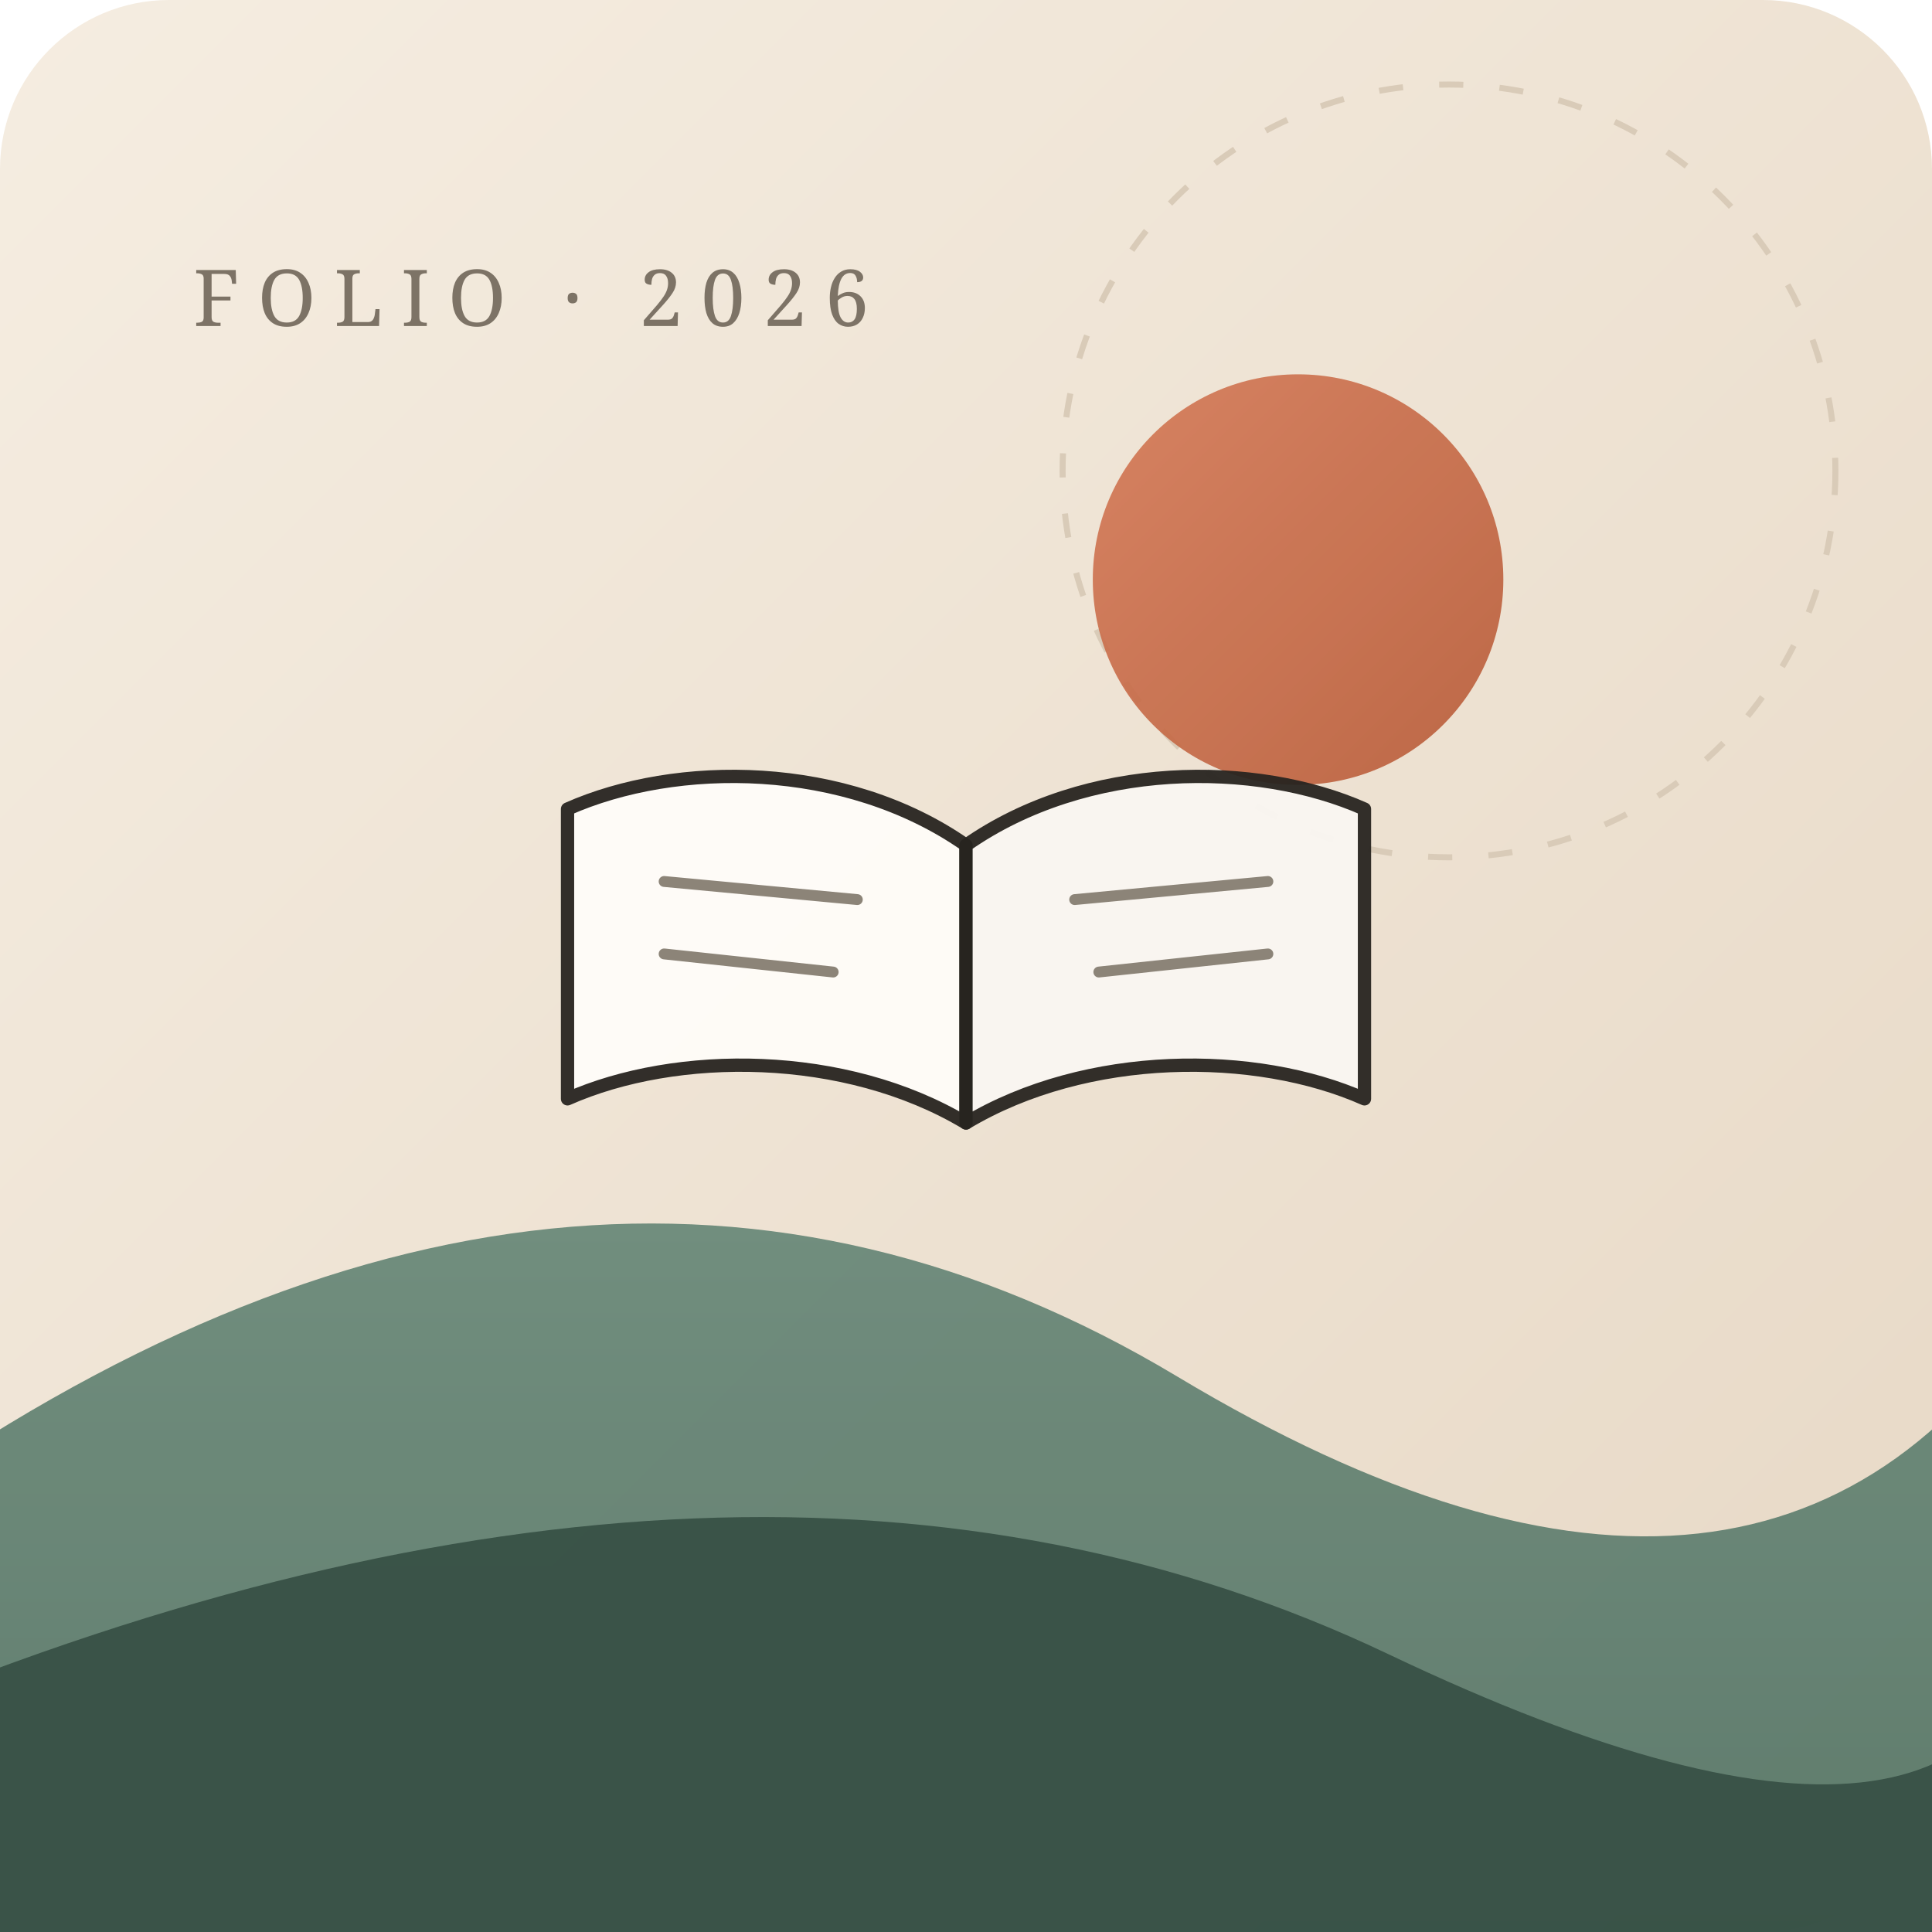
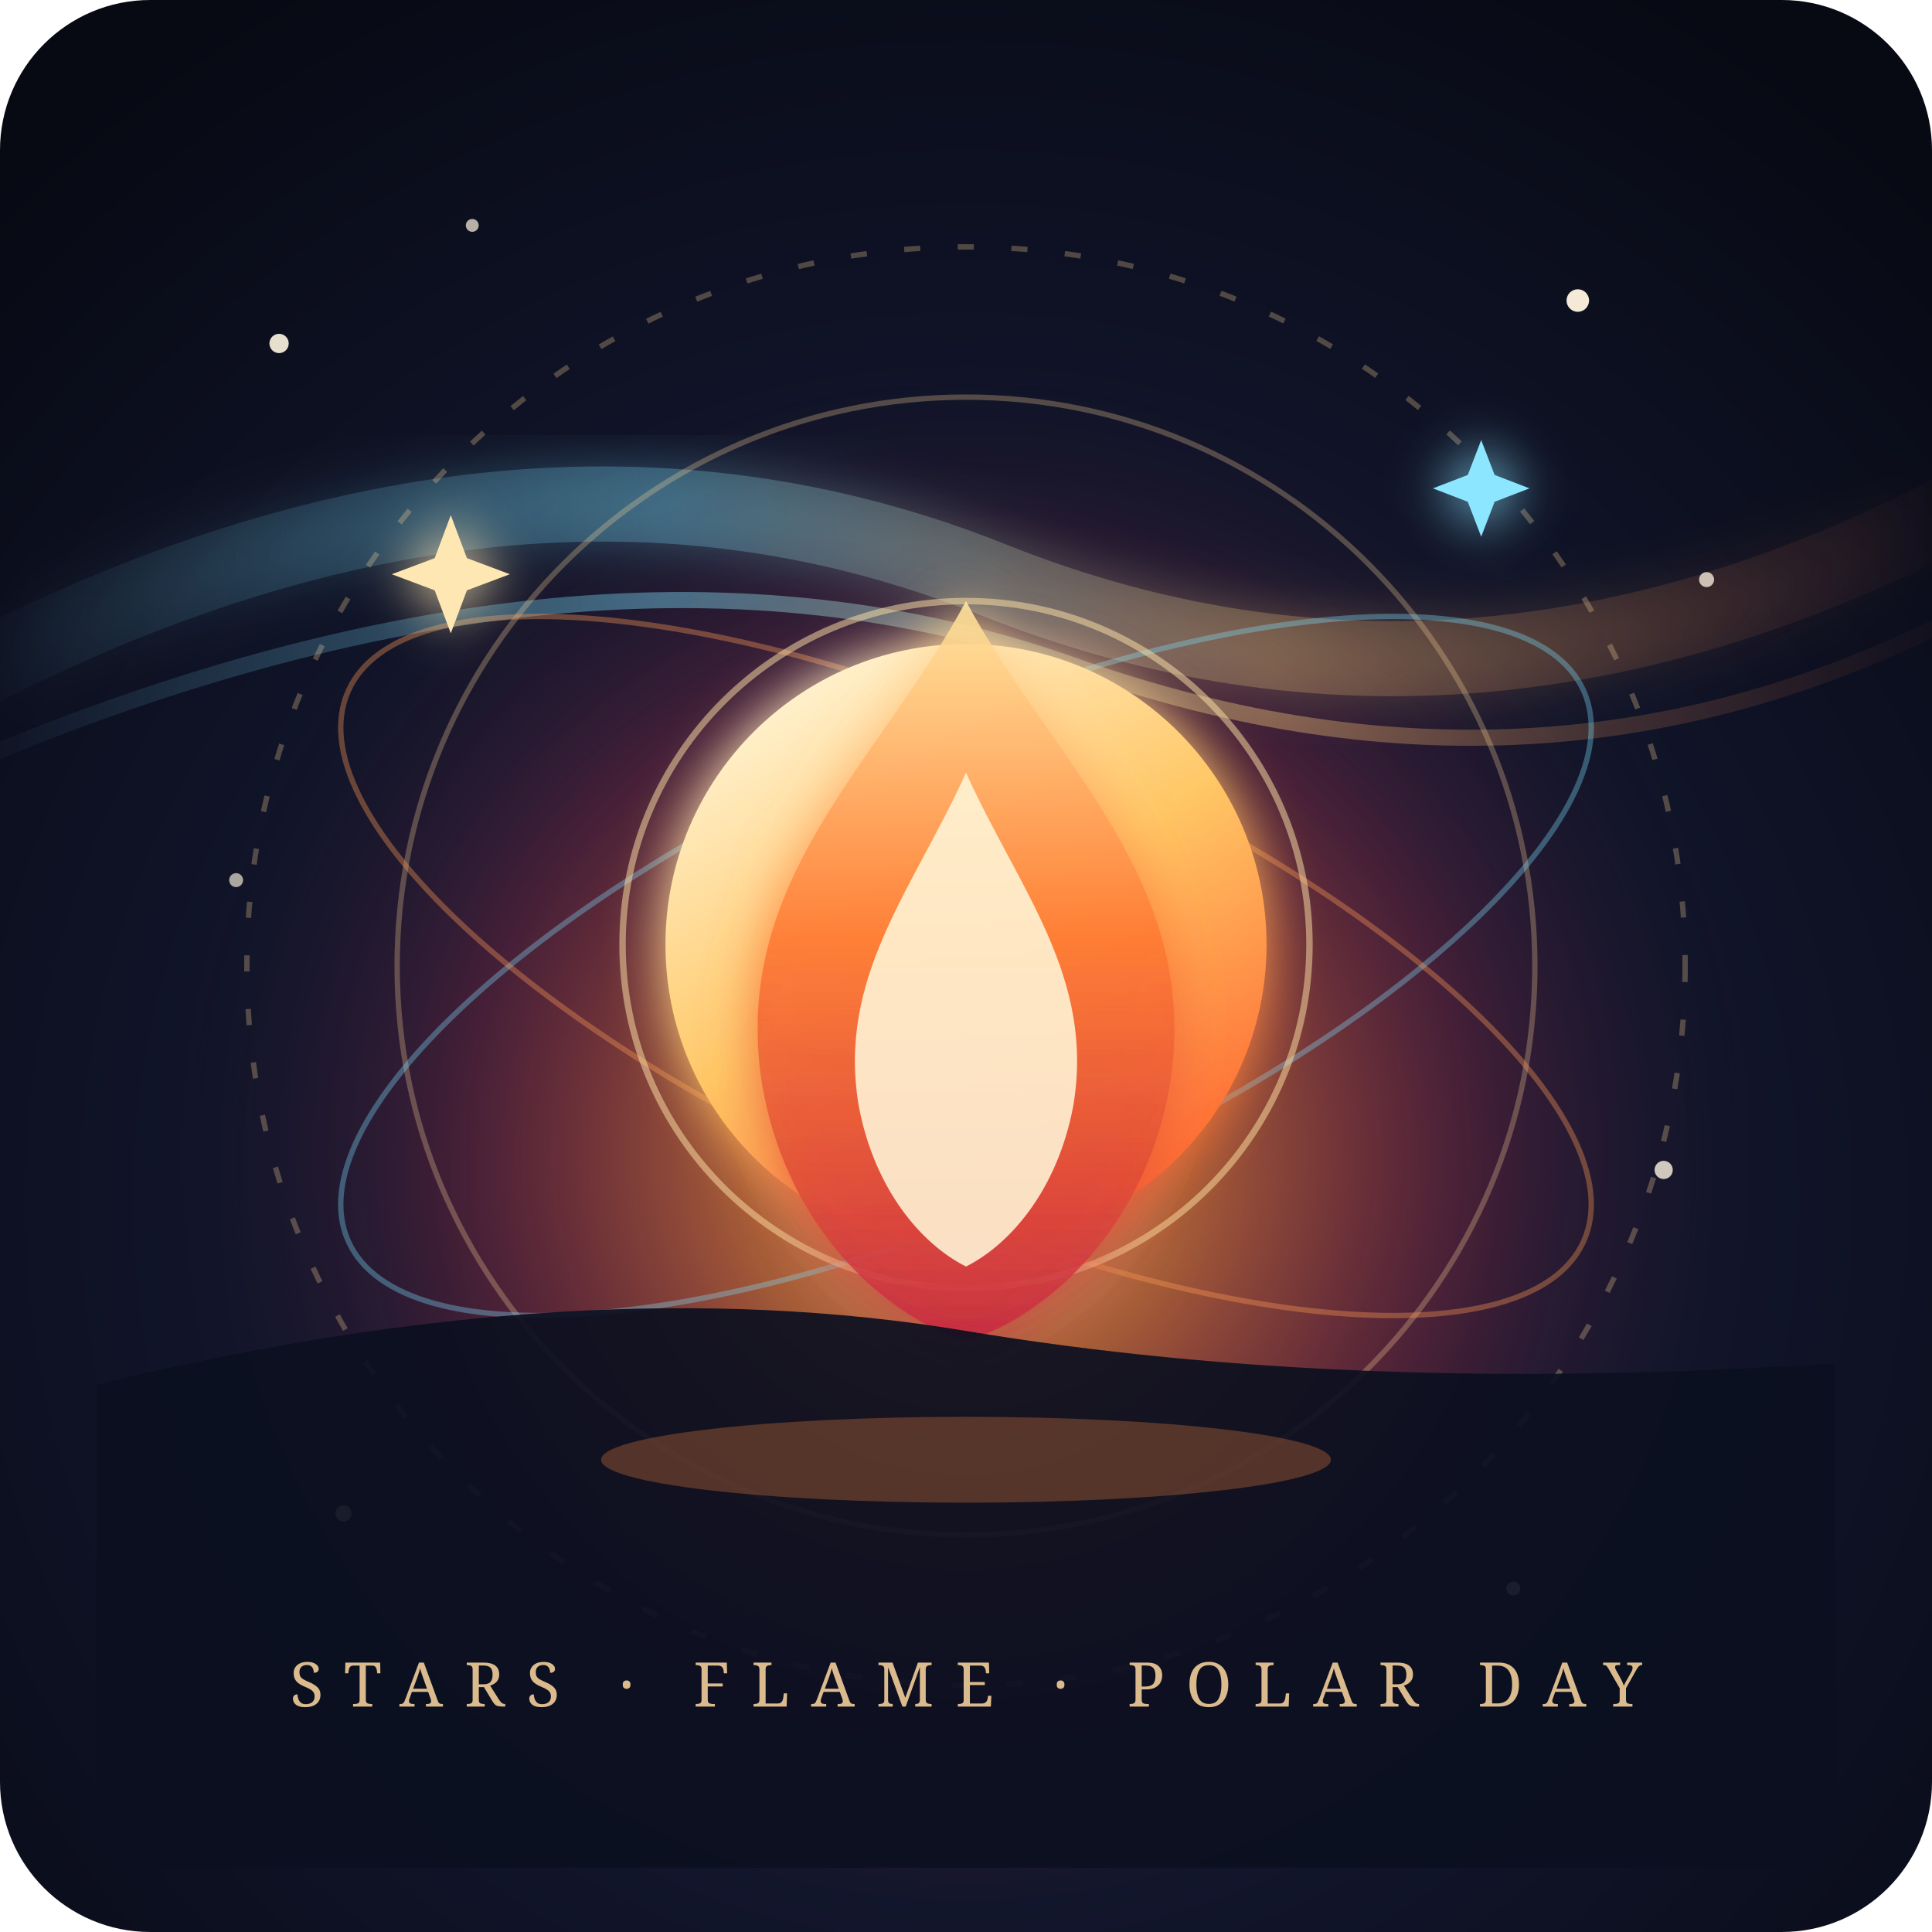
- <svg xmlns="http://www.w3.org/2000/svg" viewBox="0 0 320 320" width="320" height="320" role="img" aria-label="Editorial Avatar Illustration">
+ <svg xmlns="http://www.w3.org/2000/svg" viewBox="0 0 360 360" width="360" height="360" role="img" aria-label="Stars, Flame, and Polar Day Crest">
  <defs>
-     <linearGradient id="bg" x1="0%" y1="0%" x2="100%" y2="100%">
-       <stop offset="0%" stop-color="#F5EDE1" />
-       <stop offset="100%" stop-color="#E7D8C5" />
+     <radialGradient id="sky" cx="50%" cy="62%" r="72%">
+       <stop offset="0%" stop-color="#351C24" />
+       <stop offset="42%" stop-color="#141830" />
+       <stop offset="100%" stop-color="#070913" />
+     </radialGradient>
+     <radialGradient id="polarHalo" cx="50%" cy="56%" r="48%">
+       <stop offset="0%" stop-color="#FFE6A7" stop-opacity="0.95" />
+       <stop offset="28%" stop-color="#FF8C42" stop-opacity="0.58" />
+       <stop offset="62%" stop-color="#E63956" stop-opacity="0.22" />
+       <stop offset="100%" stop-color="#070913" stop-opacity="0" />
+     </radialGradient>
+     <linearGradient id="sunCore" x1="20%" y1="0%" x2="80%" y2="100%">
+       <stop offset="0%" stop-color="#FFF7DC" />
+       <stop offset="48%" stop-color="#FFC766" />
+       <stop offset="100%" stop-color="#FF5E2B" />
    </linearGradient>
-     <linearGradient id="sun" x1="0%" y1="0%" x2="100%" y2="100%">
-       <stop offset="0%" stop-color="#D47A57" />
-       <stop offset="100%" stop-color="#B85D3B" />
+     <linearGradient id="flameGrad" x1="50%" y1="0%" x2="50%" y2="100%">
+       <stop offset="0%" stop-color="#FFE59D" />
+       <stop offset="45%" stop-color="#FF7A33" />
+       <stop offset="100%" stop-color="#C8283E" stop-opacity="0.88" />
    </linearGradient>
-     <linearGradient id="hill1" x1="0%" y1="0%" x2="0%" y2="100%">
-       <stop offset="0%" stop-color="#608272" />
-       <stop offset="100%" stop-color="#4A6B5D" />
+     <linearGradient id="aurora" x1="0%" y1="50%" x2="100%" y2="50%">
+       <stop offset="0%" stop-color="#7CE2FF" stop-opacity="0" />
+       <stop offset="35%" stop-color="#7CE2FF" stop-opacity="0.55" />
+       <stop offset="65%" stop-color="#FFD27D" stop-opacity="0.5" />
+       <stop offset="100%" stop-color="#FF6B3D" stop-opacity="0" />
    </linearGradient>
+     <filter id="glow" x="-30%" y="-30%" width="160%" height="160%">
+       <feGaussianBlur stdDeviation="5" result="blur" />
+       <feMerge>
+         <feMergeNode in="blur" />
+         <feMergeNode in="SourceGraphic" />
+       </feMerge>
+     </filter>
  </defs>
-   <rect width="320" height="320" rx="28" fill="url(#bg)" />
-   <circle cx="240" cy="78" r="64" fill="none" stroke="#D9CBB8" stroke-width="1" stroke-dasharray="4 6" />
-   <circle cx="215" cy="96" r="34" fill="url(#sun)" opacity="0.92" />
-   <path d="M-20 250 Q 95 168 195 228 T 340 212 L 340 340 L -20 340 Z" fill="url(#hill1)" opacity="0.88" />
-   <path d="M-20 284 Q 125 224 230 274 T 340 258 L 340 340 L -20 340 Z" fill="#364F44" opacity="0.92" />
-   <g transform="translate(88 122)" fill="none" stroke="#26231F" stroke-width="2.2" stroke-linecap="round" stroke-linejoin="round">
-     <path d="M72 64 C52 52, 24 52, 6 60 L6 12 C24 4, 52 4, 72 18 Z" fill="#FFFDF9" opacity="0.94" />
-     <path d="M72 64 C92 52, 120 52, 138 60 L138 12 C120 4, 92 4, 72 18 Z" fill="#FAF7F2" opacity="0.94" />
-     <line x1="22" y1="24" x2="54" y2="27" stroke="#8C8478" stroke-width="1.8" />
-     <line x1="22" y1="36" x2="50" y2="39" stroke="#8C8478" stroke-width="1.8" />
-     <line x1="90" y1="27" x2="122" y2="24" stroke="#8C8478" stroke-width="1.8" />
-     <line x1="94" y1="39" x2="122" y2="36" stroke="#8C8478" stroke-width="1.8" />
+   <rect width="360" height="360" rx="28" fill="url(#sky)" />
+   <circle cx="180" cy="196" r="158" fill="url(#polarHalo)" />
+   <path d="M-10 128 Q 95 72, 185 108 T 370 92" fill="none" stroke="url(#aurora)" stroke-width="14" stroke-linecap="round" opacity="0.55" filter="url(#glow)" />
+   <path d="M-10 144 Q 110 92, 200 124 T 370 112" fill="none" stroke="url(#aurora)" stroke-width="3" stroke-linecap="round" opacity="0.75" />
+   <g fill="none" stroke="#FFD699" stroke-opacity="0.28">
+     <circle cx="180" cy="180" r="134" stroke-width="1" stroke-dasharray="3 7" />
+     <circle cx="180" cy="180" r="106" stroke-width="1" />
+     <ellipse cx="180" cy="180" rx="126" ry="44" transform="rotate(-24 180 180)" stroke="#7CE2FF" stroke-opacity="0.34" stroke-width="1" />
+     <ellipse cx="180" cy="180" rx="126" ry="44" transform="rotate(24 180 180)" stroke="#FF9B54" stroke-opacity="0.36" stroke-width="1" />
  </g>
-   <text x="32" y="54" font-family="Georgia, serif" font-size="13" letter-spacing="3" fill="#7D7366">FOLIO · 2026</text>
+   <g fill="#FFF5E1">
+     <circle cx="52" cy="64" r="1.8" opacity="0.9" />
+     <circle cx="88" cy="42" r="1.2" opacity="0.7" />
+     <circle cx="294" cy="56" r="2.1" opacity="0.95" />
+     <circle cx="318" cy="108" r="1.4" opacity="0.75" />
+     <circle cx="44" cy="164" r="1.3" opacity="0.65" />
+     <circle cx="310" cy="218" r="1.7" opacity="0.8" />
+     <circle cx="64" cy="282" r="1.5" opacity="0.7" />
+     <circle cx="282" cy="296" r="1.3" opacity="0.8" />
+   </g>
+   <g fill="#FFE7B3" filter="url(#glow)">
+     <path d="M84 96 L87 104 L95 107 L87 110 L84 118 L81 110 L73 107 L81 104 Z" />
+     <path d="M276 82 L278.5 88.5 L285 91 L278.5 93.5 L276 100 L273.5 93.5 L267 91 L273.5 88.5 Z" fill="#8CE6FF" />
+   </g>
+   <circle cx="180" cy="176" r="56" fill="url(#sunCore)" filter="url(#glow)" />
+   <circle cx="180" cy="176" r="64" fill="none" stroke="#FFE4A8" stroke-opacity="0.5" stroke-width="1.2" />
+   <path d="M180 112 C196 142, 224 164, 218 202 C214 226, 198 244, 180 250 C162 244, 146 226, 142 202 C136 164, 164 142, 180 112 Z" fill="url(#flameGrad)" opacity="0.92" filter="url(#glow)" />
+   <path d="M180 144 C190 166, 204 182, 200 206 C197 222, 188 232, 180 236 C172 232, 163 222, 160 206 C156 182, 170 166, 180 144 Z" fill="#FFF5D6" opacity="0.88" />
+   <path d="M18 258 Q 108 236 180 248 T 342 254 L 342 342 Q 342 348 332 348 L 28 348 Q 18 348 18 342 Z" fill="#0B0F20" opacity="0.92" />
+   <line x1="48" y1="252" x2="312" y2="252" stroke="url(#aurora)" stroke-width="1.6" />
+   <ellipse cx="180" cy="272" rx="68" ry="8" fill="#FF8C42" opacity="0.28" />
+   <text x="180" y="318" text-anchor="middle" font-family="Georgia, serif" font-size="11.5" letter-spacing="4" fill="#FFD9A0" opacity="0.85">STARS · FLAME · POLAR DAY</text>
</svg>
